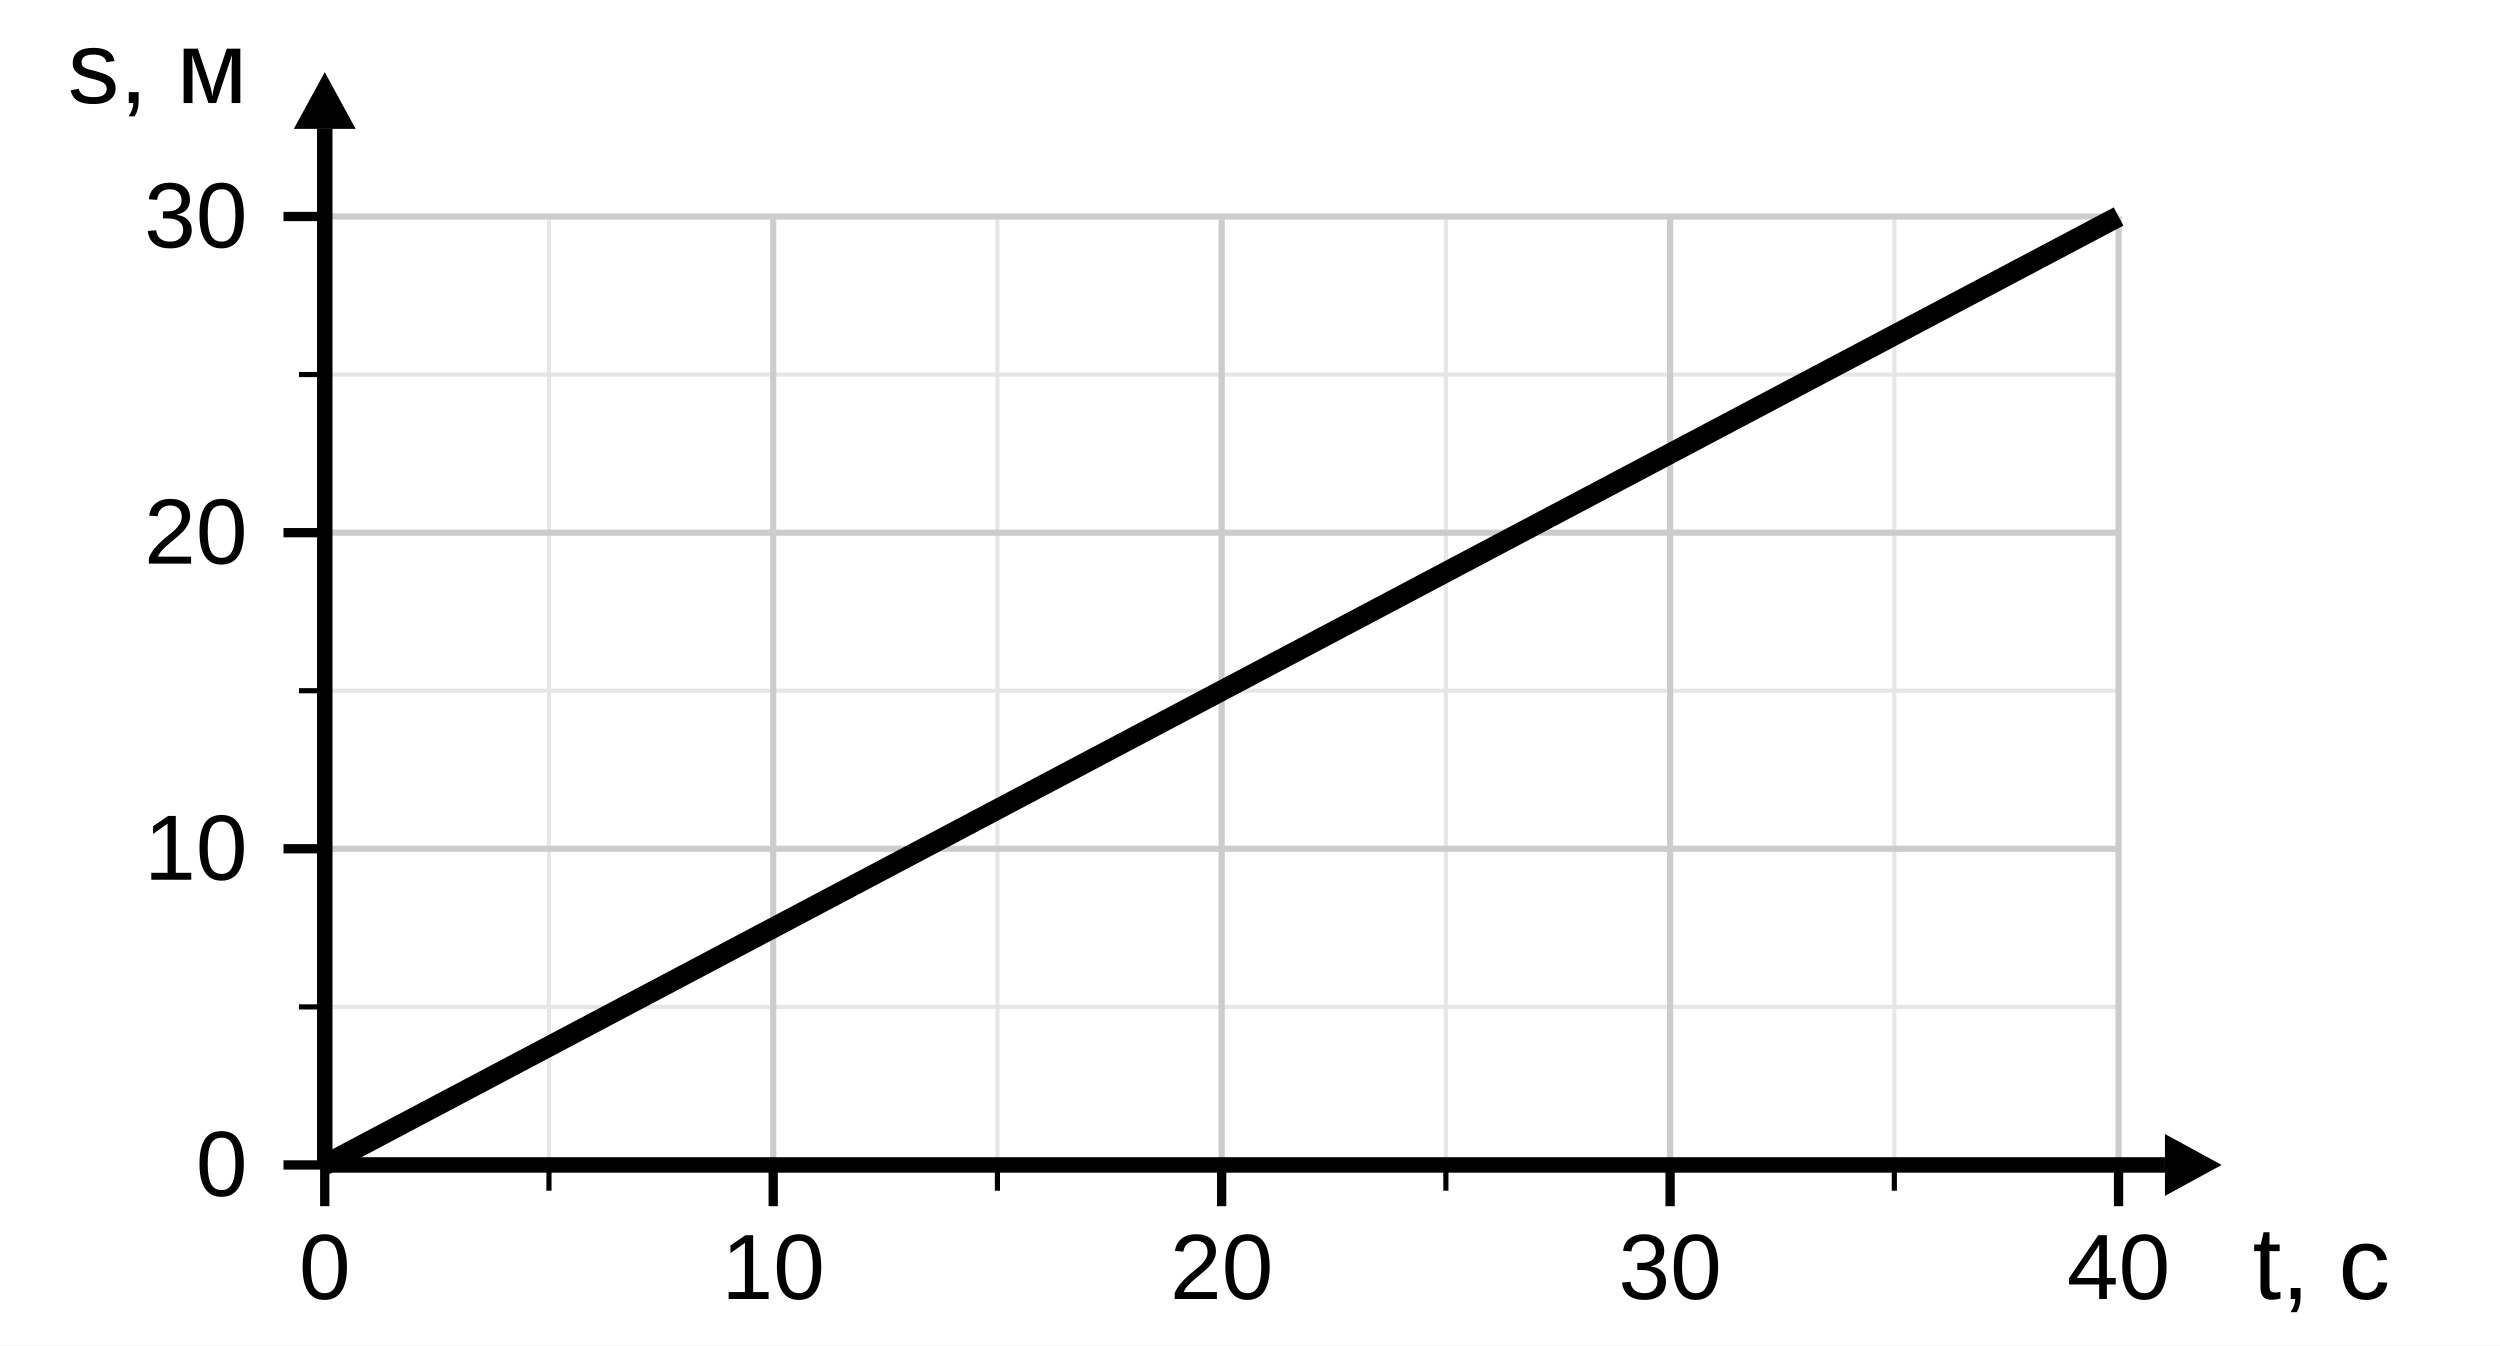
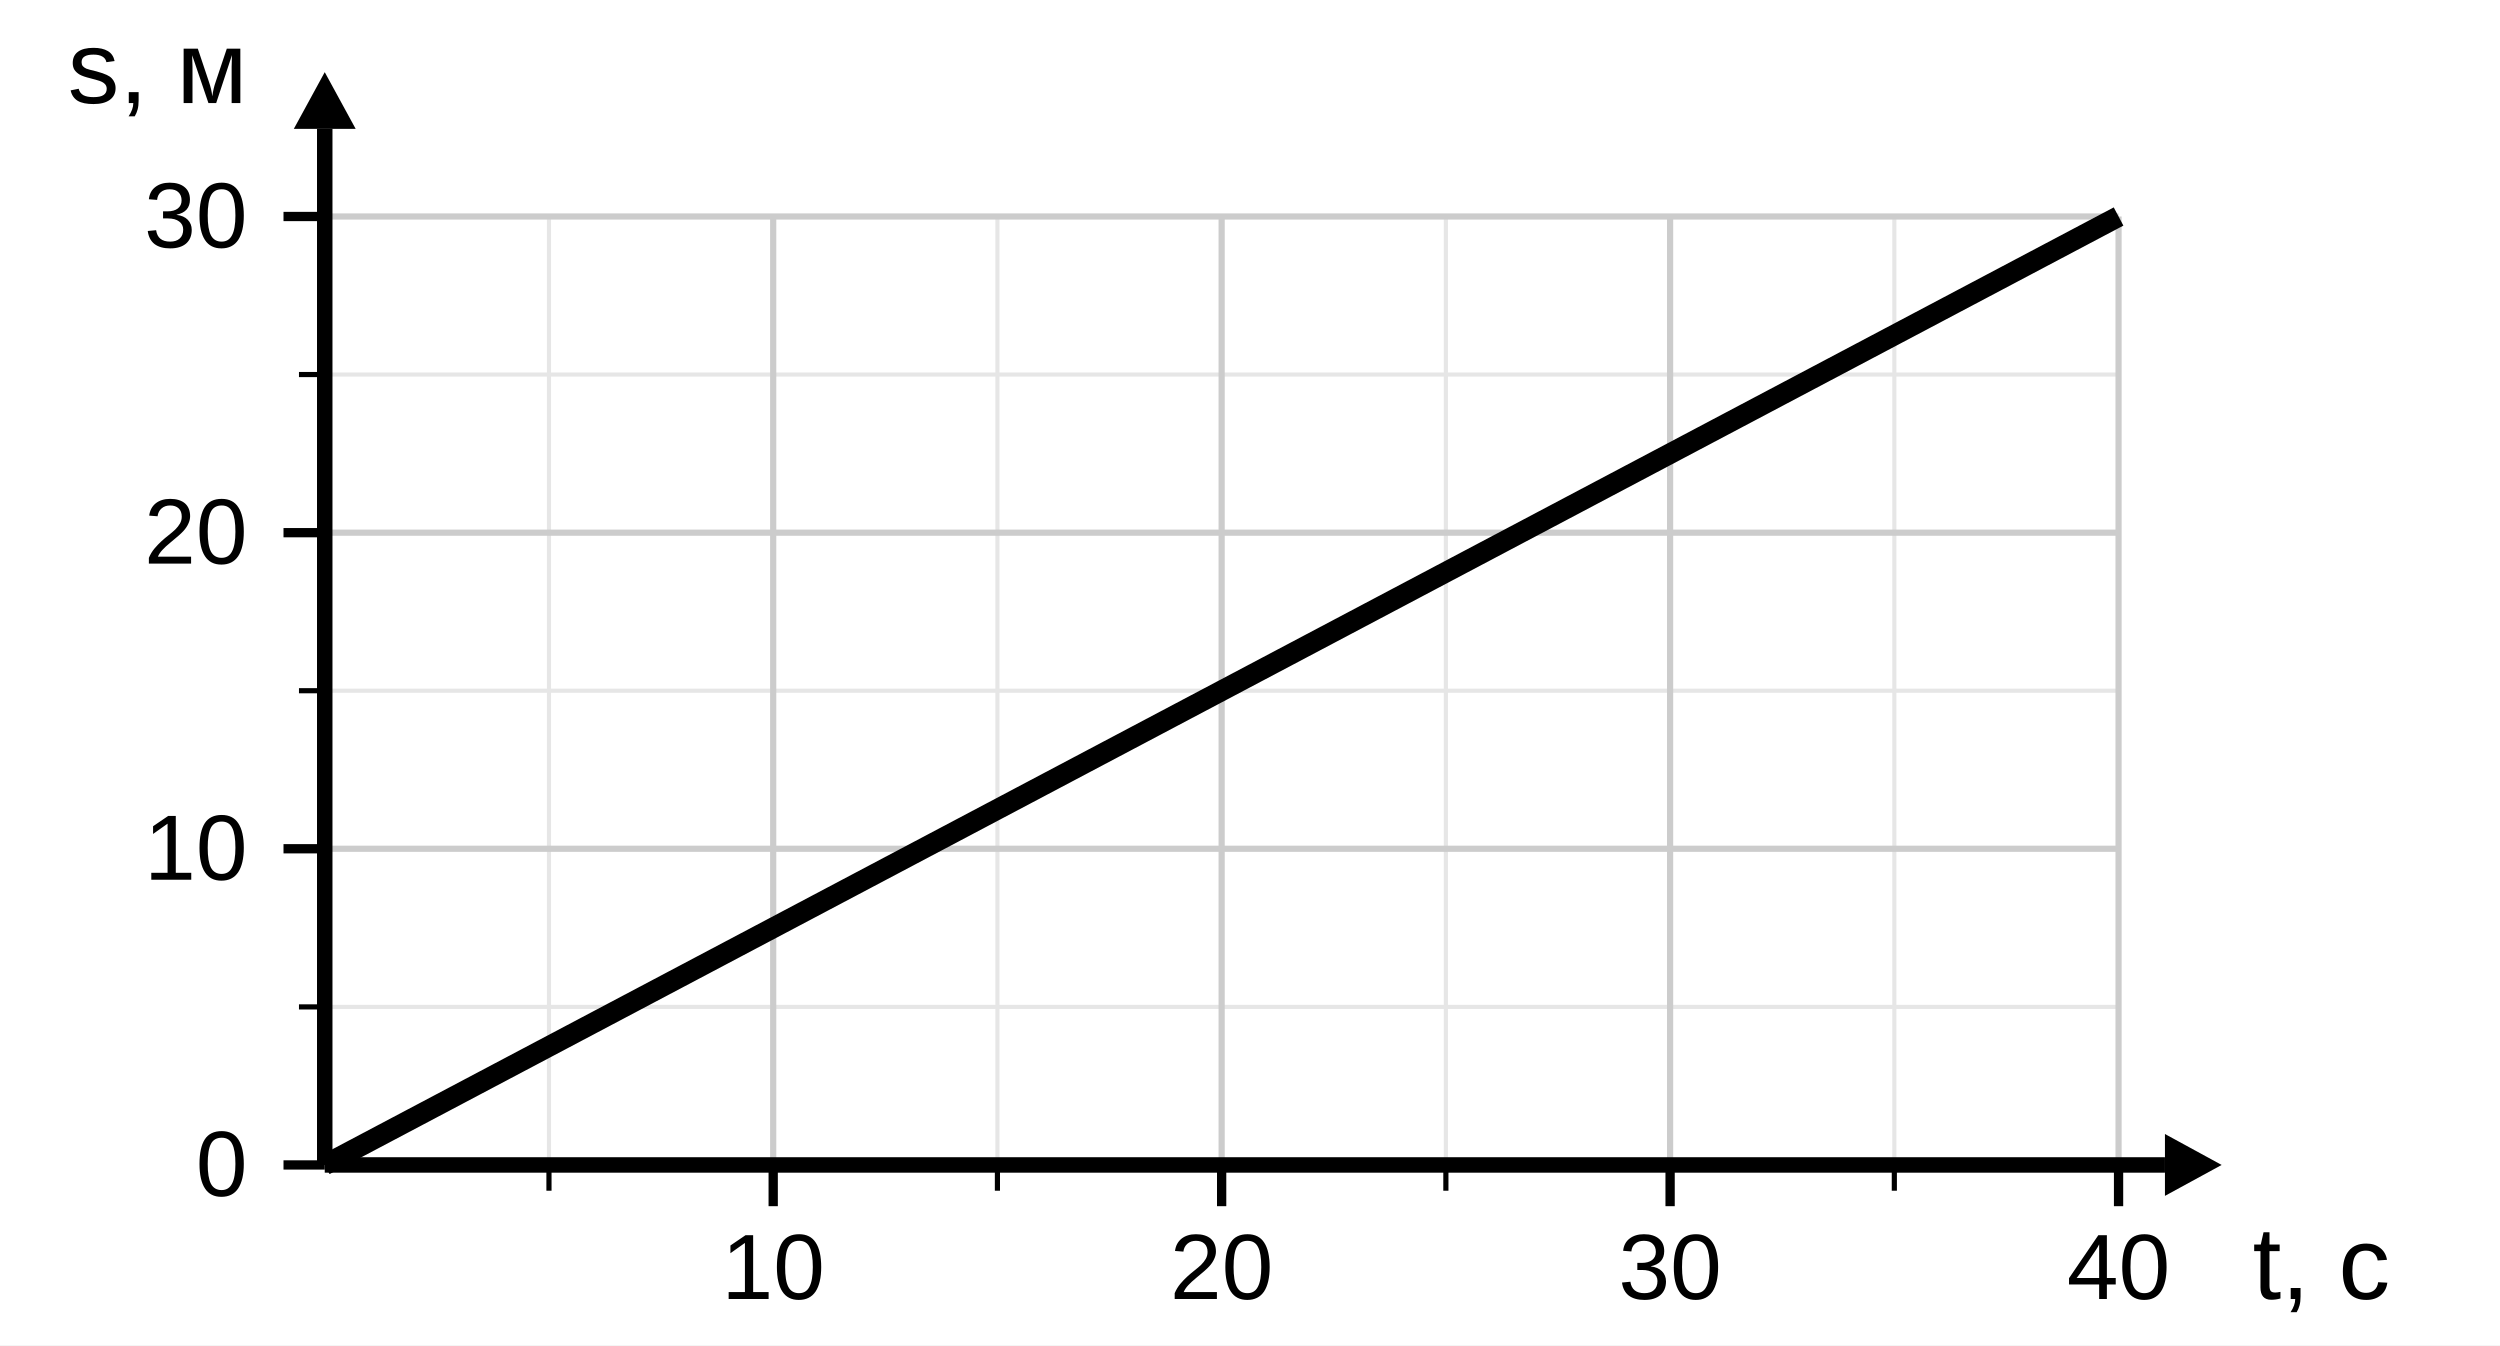
<svg xmlns="http://www.w3.org/2000/svg" class="visual-svg" viewBox="-31.5 -21 242.5 130.5" font-family="PT Sans, Segoe UI, Verdana, Arial, sans-serif" width="363.75" height="195.75">
  <rect x="-31.5" y="-21" width="242.5" height="130.5" fill="#fff" />
  <line x1="21.75" y1="0" x2="21.75" y2="92" fill="none" stroke="#e6e6e6" stroke-width="0.4" />
  <line x1="65.25" y1="0" x2="65.25" y2="92" fill="none" stroke="#e6e6e6" stroke-width="0.4" />
  <line x1="108.75" y1="0" x2="108.75" y2="92" fill="none" stroke="#e6e6e6" stroke-width="0.4" />
  <line x1="152.25" y1="0" x2="152.25" y2="92" fill="none" stroke="#e6e6e6" stroke-width="0.4" />
  <line x1="0" y1="76.67" x2="174" y2="76.67" fill="none" stroke="#e6e6e6" stroke-width="0.4" />
  <line x1="0" y1="46" x2="174" y2="46" fill="none" stroke="#e6e6e6" stroke-width="0.4" />
  <line x1="0" y1="15.33" x2="174" y2="15.33" fill="none" stroke="#e6e6e6" stroke-width="0.4" />
  <line x1="0" y1="0" x2="0" y2="92" fill="none" stroke="#ccc" stroke-width="0.6" />
  <line x1="43.5" y1="0" x2="43.5" y2="92" fill="none" stroke="#ccc" stroke-width="0.6" />
  <line x1="87" y1="0" x2="87" y2="92" fill="none" stroke="#ccc" stroke-width="0.6" />
  <line x1="130.5" y1="0" x2="130.5" y2="92" fill="none" stroke="#ccc" stroke-width="0.6" />
  <line x1="174" y1="0" x2="174" y2="92" fill="none" stroke="#ccc" stroke-width="0.6" />
  <line x1="0" y1="92" x2="174" y2="92" fill="none" stroke="#ccc" stroke-width="0.6" />
  <line x1="0" y1="61.33" x2="174" y2="61.33" fill="none" stroke="#ccc" stroke-width="0.6" />
  <line x1="0" y1="30.67" x2="174" y2="30.67" fill="none" stroke="#ccc" stroke-width="0.6" />
  <line x1="0" y1="0" x2="174" y2="0" fill="none" stroke="#ccc" stroke-width="0.6" />
  <line x1="0" y1="92" x2="178.5" y2="92" fill="none" stroke="#000" stroke-width="1.5" />
  <polygon points="184,92 178.5,89 178.5,95" fill="#000" />
  <line x1="0" y1="92" x2="0" y2="-8.5" fill="none" stroke="#000" stroke-width="1.5" />
  <polygon points="0,-14 -3,-8.5 3,-8.5" fill="#000" />
  <text x="187" y="105" fill="#000" font-size="10">t, с</text>
  <text x="-7.5" y="-11" text-anchor="end" fill="#000" font-size="10">s, м</text>
-   <line x1="0" y1="92" x2="0" y2="96" fill="none" stroke="#000" stroke-width="0.9" />
-   <text x="0" y="105" text-anchor="middle" fill="#000" font-size="9">0</text>
  <line x1="21.75" y1="92" x2="21.75" y2="94.5" fill="none" stroke="#000" stroke-width="0.5" />
  <line x1="43.5" y1="92" x2="43.5" y2="96" fill="none" stroke="#000" stroke-width="0.9" />
-   <text x="43.5" y="105" text-anchor="middle" fill="#000" font-size="9">10</text>
  <line x1="65.25" y1="92" x2="65.25" y2="94.5" fill="none" stroke="#000" stroke-width="0.5" />
  <line x1="87" y1="92" x2="87" y2="96" fill="none" stroke="#000" stroke-width="0.9" />
-   <text x="87" y="105" text-anchor="middle" fill="#000" font-size="9">20</text>
  <line x1="108.75" y1="92" x2="108.75" y2="94.5" fill="none" stroke="#000" stroke-width="0.5" />
  <line x1="130.5" y1="92" x2="130.5" y2="96" fill="none" stroke="#000" stroke-width="0.9" />
-   <text x="130.5" y="105" text-anchor="middle" fill="#000" font-size="9">30</text>
  <line x1="152.25" y1="92" x2="152.25" y2="94.5" fill="none" stroke="#000" stroke-width="0.5" />
  <line x1="174" y1="92" x2="174" y2="96" fill="none" stroke="#000" stroke-width="0.9" />
-   <text x="174" y="105" text-anchor="middle" fill="#000" font-size="9">40</text>
  <line x1="0" y1="92" x2="-4" y2="92" fill="none" stroke="#000" stroke-width="0.9" />
-   <text x="-7.5" y="95" text-anchor="end" fill="#000" font-size="9">0</text>
  <line x1="0" y1="76.67" x2="-2.5" y2="76.67" fill="none" stroke="#000" stroke-width="0.5" />
  <line x1="0" y1="61.33" x2="-4" y2="61.33" fill="none" stroke="#000" stroke-width="0.9" />
-   <text x="-7.5" y="64.33" text-anchor="end" fill="#000" font-size="9">10</text>
  <line x1="0" y1="46" x2="-2.5" y2="46" fill="none" stroke="#000" stroke-width="0.5" />
  <line x1="0" y1="30.67" x2="-4" y2="30.67" fill="none" stroke="#000" stroke-width="0.9" />
-   <text x="-7.5" y="33.67" text-anchor="end" fill="#000" font-size="9">20</text>
  <line x1="0" y1="15.33" x2="-2.5" y2="15.33" fill="none" stroke="#000" stroke-width="0.5" />
  <line x1="0" y1="0" x2="-4" y2="0" fill="none" stroke="#000" stroke-width="0.9" />
+   <path d="M0,92 L87,46 L174,0" fill="none" stroke="#000" stroke-width="2" />
+   <text x="43.5" y="105" text-anchor="middle" fill="#fff" stroke="#fff" stroke-width="2.4" font-size="9">10</text>
+   <text x="43.5" y="105" text-anchor="middle" fill="#000" font-size="9">10</text>
+   <text x="87" y="105" text-anchor="middle" fill="#fff" stroke="#fff" stroke-width="2.4" font-size="9">20</text>
+   <text x="87" y="105" text-anchor="middle" fill="#000" font-size="9">20</text>
+   <text x="130.5" y="105" text-anchor="middle" fill="#fff" stroke="#fff" stroke-width="2.4" font-size="9">30</text>
+   <text x="130.5" y="105" text-anchor="middle" fill="#000" font-size="9">30</text>
+   <text x="174" y="105" text-anchor="middle" fill="#fff" stroke="#fff" stroke-width="2.4" font-size="9">40</text>
+   <text x="174" y="105" text-anchor="middle" fill="#000" font-size="9">40</text>
+   <text x="-7.5" y="95" text-anchor="end" fill="#fff" stroke="#fff" stroke-width="2.4" font-size="9">0</text>
+   <text x="-7.5" y="95" text-anchor="end" fill="#000" font-size="9">0</text>
+   <text x="-7.5" y="64.33" text-anchor="end" fill="#fff" stroke="#fff" stroke-width="2.4" font-size="9">10</text>
+   <text x="-7.5" y="64.33" text-anchor="end" fill="#000" font-size="9">10</text>
+   <text x="-7.5" y="33.67" text-anchor="end" fill="#fff" stroke="#fff" stroke-width="2.4" font-size="9">20</text>
+   <text x="-7.5" y="33.67" text-anchor="end" fill="#000" font-size="9">20</text>
+   <text x="-7.5" y="3" text-anchor="end" fill="#fff" stroke="#fff" stroke-width="2.4" font-size="9">30</text>
  <text x="-7.5" y="3" text-anchor="end" fill="#000" font-size="9">30</text>
-   <path d="M0,92 L87,46 L174,0" fill="none" stroke="#000" stroke-width="2" />
</svg>
